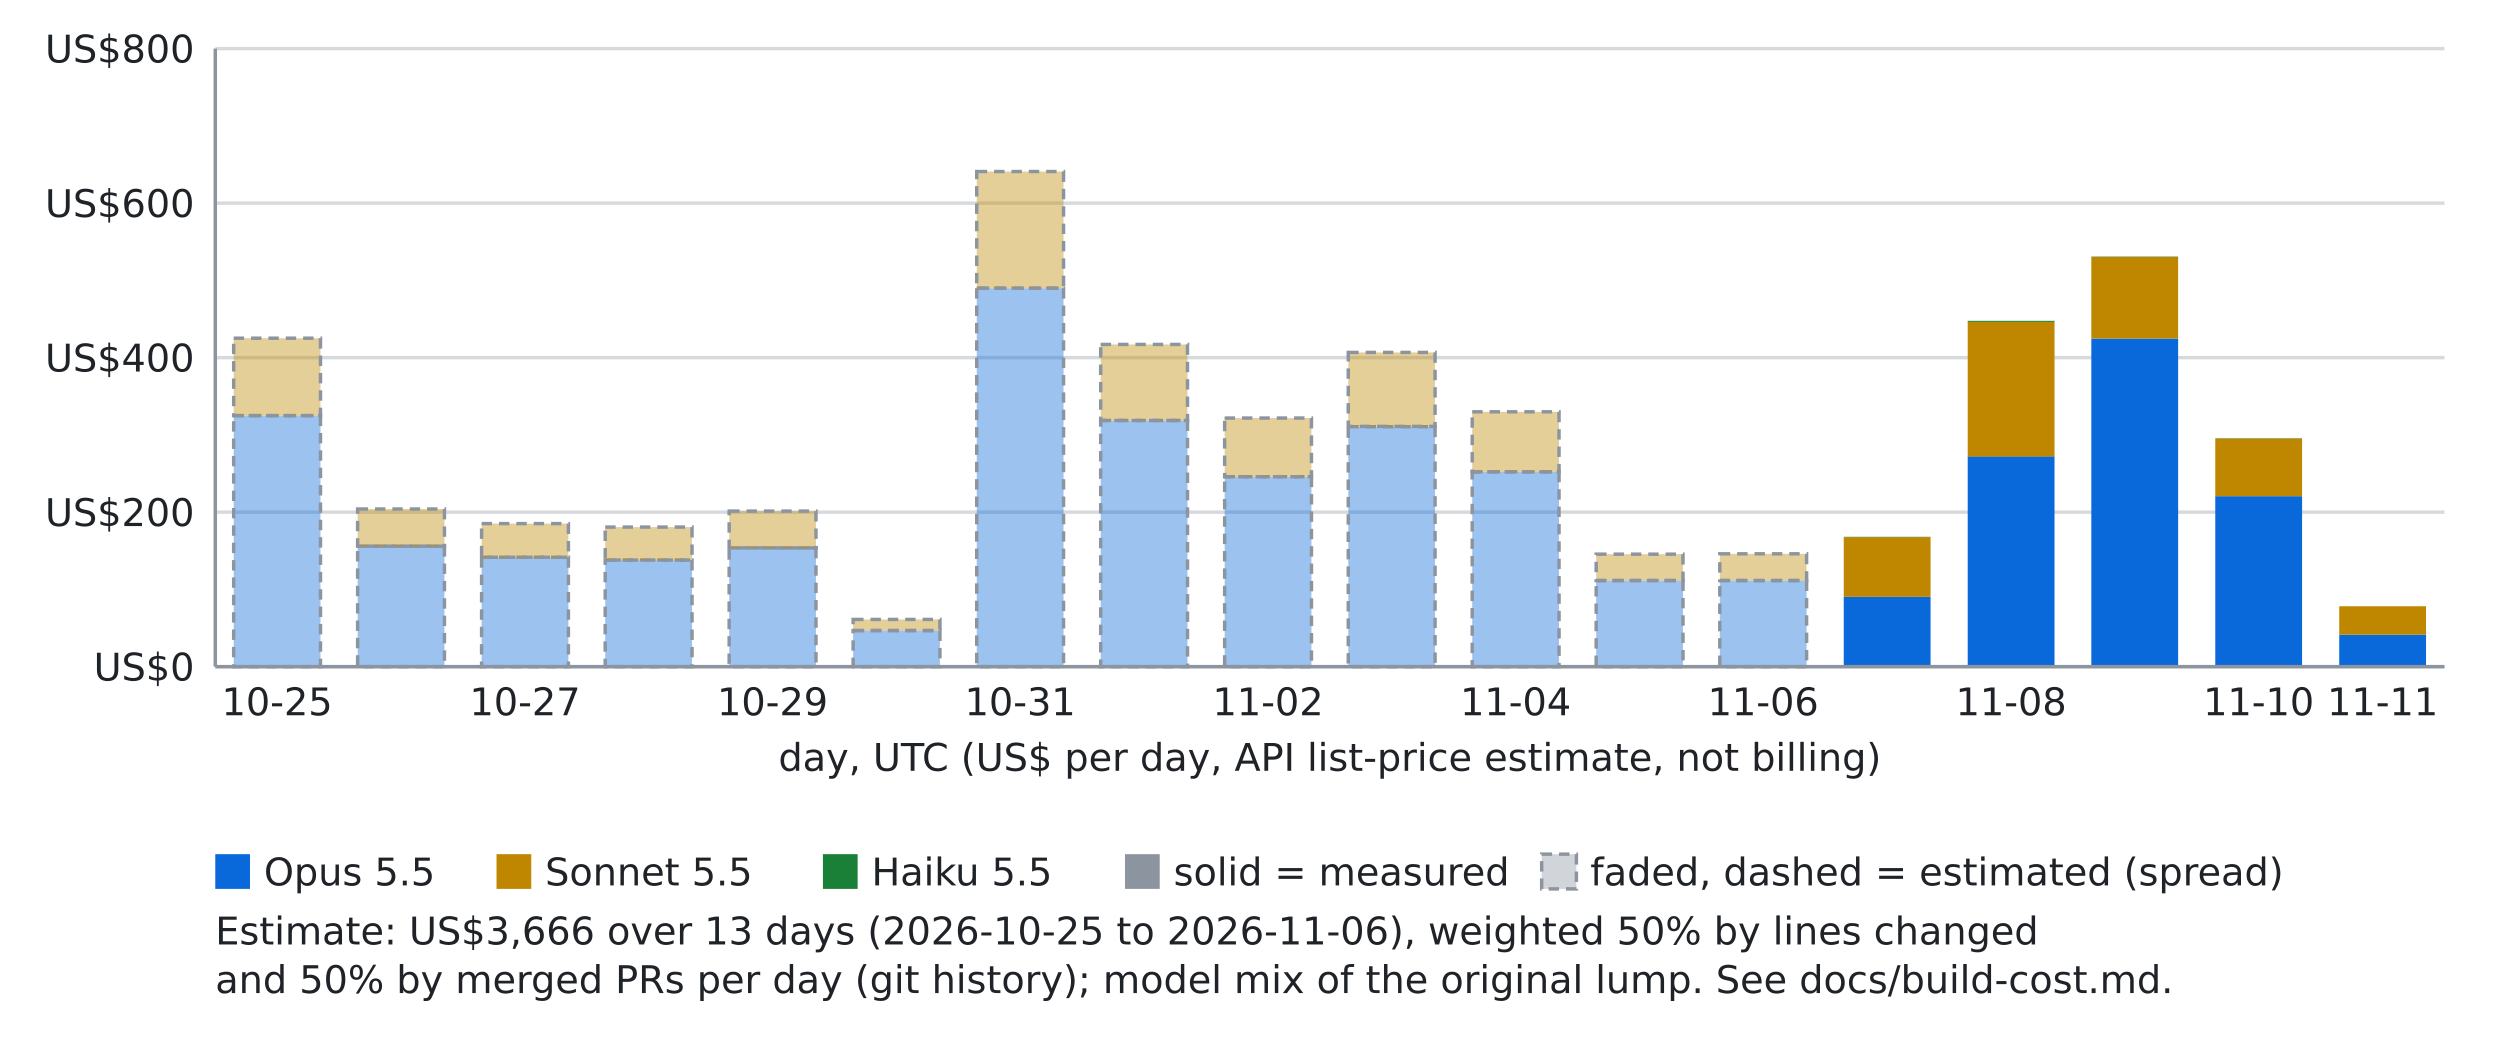
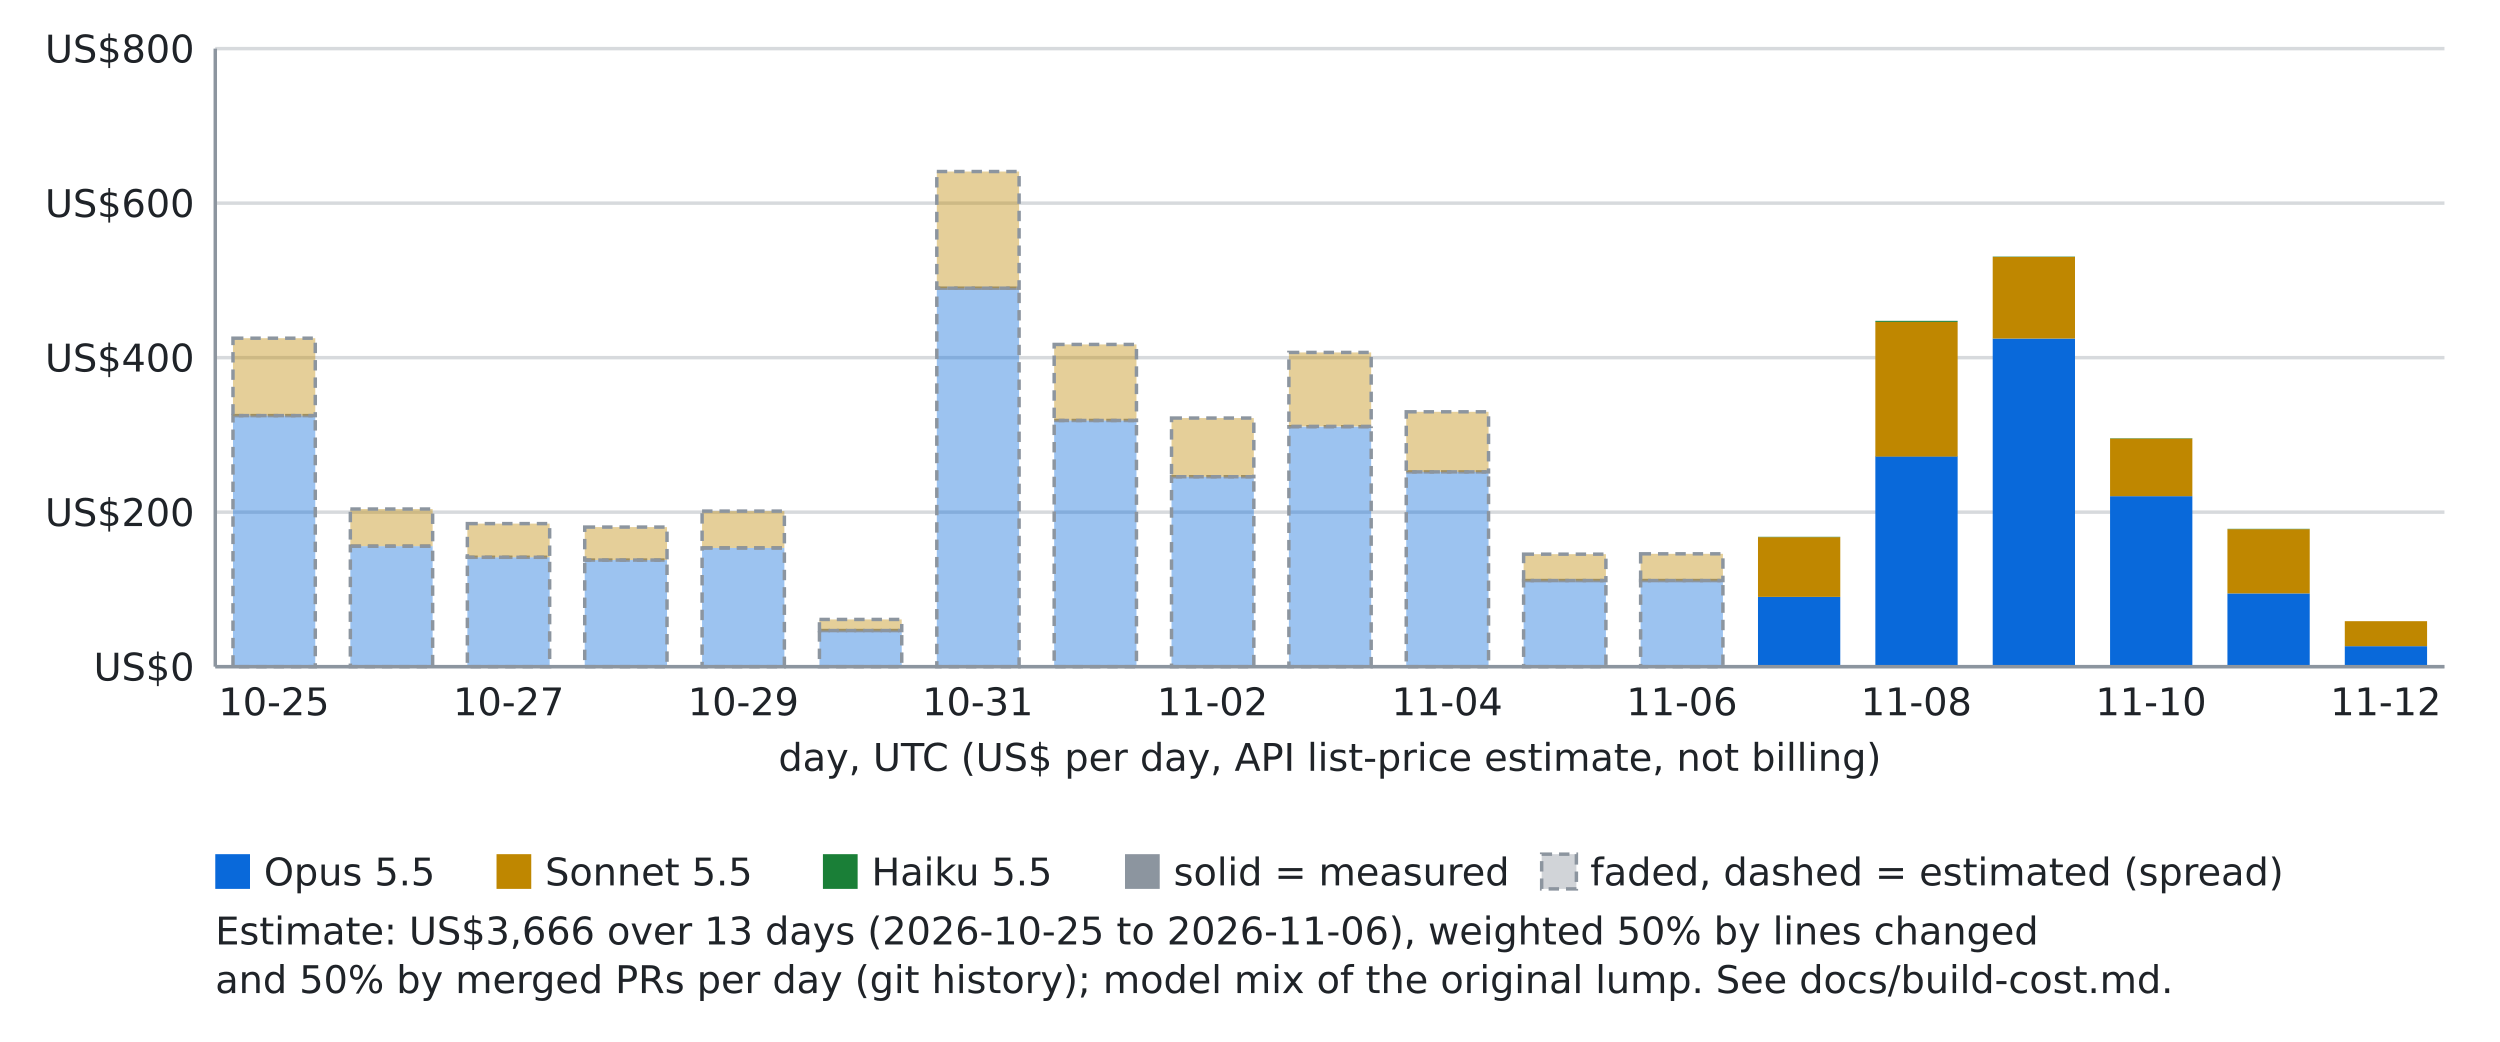
- <svg xmlns="http://www.w3.org/2000/svg" width="720" height="300" viewBox="0 0 720 300" role="img" aria-label="Daily build cost, API list-price estimate, not billing: 2026-10-25 US$425 estimated; 2026-10-26 US$204 estimated; 2026-10-27 US$185 estimated; 2026-10-28 US$181 estimated; 2026-10-29 US$201 estimated; 2026-10-30 US$61 estimated; 2026-10-31 US$641 estimated; 2026-11-01 US$417 estimated; 2026-11-02 US$322 estimated; 2026-11-03 US$407 estimated; 2026-11-04 US$330 estimated; 2026-11-05 US$146 estimated; 2026-11-06 US$146 estimated; 2026-11-07 US$168 measured; 2026-11-08 US$448 measured; 2026-11-09 US$531 measured; 2026-11-10 US$295 measured; 2026-11-11 US$78 measured">
+ <svg xmlns="http://www.w3.org/2000/svg" width="720" height="300" viewBox="0 0 720 300" role="img" aria-label="Daily build cost, API list-price estimate, not billing: 2026-10-25 US$425 estimated; 2026-10-26 US$204 estimated; 2026-10-27 US$185 estimated; 2026-10-28 US$181 estimated; 2026-10-29 US$201 estimated; 2026-10-30 US$61 estimated; 2026-10-31 US$641 estimated; 2026-11-01 US$417 estimated; 2026-11-02 US$322 estimated; 2026-11-03 US$407 estimated; 2026-11-04 US$330 estimated; 2026-11-05 US$146 estimated; 2026-11-06 US$146 estimated; 2026-11-07 US$168 measured; 2026-11-08 US$448 measured; 2026-11-09 US$531 measured; 2026-11-10 US$295 measured; 2026-11-11 US$178 measured; 2026-11-12 US$59 measured">
  <style>text{fill:#1f2328;font:11px Verdana,DejaVu Sans,sans-serif;font-variant-numeric:tabular-nums}.ax{stroke:#8c959f;stroke-width:1}.gr{stroke:#8c959f;stroke-opacity:.35;stroke-width:1}.est{fill-opacity:.4;stroke:#8c959f;stroke-width:1;stroke-dasharray:3 2}.key{fill:#8c959f;fill-opacity:.4;stroke:#8c959f;stroke-dasharray:3 2}.keym{fill:#8c959f}@media (prefers-color-scheme:dark){text{fill:#e6edf3}}.s0{fill:#0969da}.s1{fill:#bf8700}.s2{fill:#1a7f37}.s3{fill:#cf222e}.s4{fill:#8250df}.s5{fill:#6e7781}@media (prefers-color-scheme:dark){.s0{fill:#388bfd}.s1{fill:#d29922}.s2{fill:#3fb950}.s3{fill:#f85149}.s4{fill:#a371f7}.s5{fill:#8b949e}}</style>
  <line class="gr" x1="62" y1="192.0" x2="704" y2="192.0" />
  <text x="56" y="196.0" text-anchor="end">US$0</text>
  <line class="gr" x1="62" y1="147.5" x2="704" y2="147.5" />
  <text x="56" y="151.5" text-anchor="end">US$200</text>
  <line class="gr" x1="62" y1="103.0" x2="704" y2="103.0" />
  <text x="56" y="107.0" text-anchor="end">US$400</text>
  <line class="gr" x1="62" y1="58.5" x2="704" y2="58.5" />
  <text x="56" y="62.5" text-anchor="end">US$600</text>
  <line class="gr" x1="62" y1="14.0" x2="704" y2="14.0" />
  <text x="56" y="18.0" text-anchor="end">US$800</text>
-   <rect x="67.3" y="119.7" width="25.0" height="72.3" class="s0 est" />
-   <rect x="67.3" y="97.4" width="25.0" height="22.3" class="s1 est" />
-   <text x="79.8" y="206" text-anchor="middle">10-25</text>
-   <rect x="103.0" y="157.3" width="25.0" height="34.7" class="s0 est" />
-   <rect x="103.0" y="146.6" width="25.0" height="10.7" class="s1 est" />
-   <rect x="138.7" y="160.5" width="25.0" height="31.5" class="s0 est" />
-   <rect x="138.7" y="150.8" width="25.0" height="9.7" class="s1 est" />
-   <text x="151.2" y="206" text-anchor="middle">10-27</text>
-   <rect x="174.3" y="161.3" width="25.0" height="30.7" class="s0 est" />
-   <rect x="174.3" y="151.8" width="25.0" height="9.5" class="s1 est" />
-   <rect x="210.0" y="157.8" width="25.0" height="34.2" class="s0 est" />
-   <rect x="210.0" y="147.2" width="25.0" height="10.6" class="s1 est" />
-   <text x="222.5" y="206" text-anchor="middle">10-29</text>
-   <rect x="245.7" y="181.6" width="25.0" height="10.4" class="s0 est" />
-   <rect x="245.7" y="178.4" width="25.0" height="3.2" class="s1 est" />
-   <rect x="281.3" y="83.0" width="25.0" height="109.0" class="s0 est" />
-   <rect x="281.3" y="49.4" width="25.0" height="33.6" class="s1 est" />
-   <text x="293.8" y="206" text-anchor="middle">10-31</text>
-   <rect x="317.0" y="121.1" width="25.0" height="70.9" class="s0 est" />
-   <rect x="317.0" y="99.2" width="25.0" height="21.9" class="s1 est" />
-   <rect x="352.7" y="137.3" width="25.0" height="54.7" class="s0 est" />
-   <rect x="352.7" y="120.4" width="25.0" height="16.9" class="s1 est" />
-   <text x="365.2" y="206" text-anchor="middle">11-02</text>
-   <rect x="388.3" y="122.9" width="25.0" height="69.1" class="s0 est" />
-   <rect x="388.3" y="101.5" width="25.0" height="21.3" class="s1 est" />
-   <rect x="424.0" y="135.9" width="25.0" height="56.1" class="s0 est" />
-   <rect x="424.0" y="118.6" width="25.0" height="17.3" class="s1 est" />
-   <text x="436.5" y="206" text-anchor="middle">11-04</text>
-   <rect x="459.7" y="167.2" width="25.0" height="24.8" class="s0 est" />
-   <rect x="459.7" y="159.6" width="25.0" height="7.6" class="s1 est" />
-   <rect x="495.3" y="167.2" width="25.0" height="24.8" class="s0 est" />
-   <rect x="495.3" y="159.5" width="25.0" height="7.7" class="s1 est" />
-   <text x="507.8" y="206" text-anchor="middle">11-06</text>
-   <rect x="531.0" y="171.9" width="25.0" height="20.1" class="s0" />
-   <rect x="531.0" y="154.7" width="25.0" height="17.2" class="s1" />
-   <rect x="531.0" y="154.6" width="25.0" height="0.1" class="s2" />
-   <rect x="566.7" y="131.4" width="25.0" height="60.6" class="s0" />
-   <rect x="566.7" y="92.7" width="25.0" height="38.8" class="s1" />
-   <rect x="566.7" y="92.4" width="25.0" height="0.3" class="s2" />
-   <text x="579.2" y="206" text-anchor="middle">11-08</text>
-   <rect x="602.3" y="97.5" width="25.0" height="94.5" class="s0" />
-   <rect x="602.3" y="74.0" width="25.0" height="23.5" class="s1" />
-   <rect x="602.3" y="73.8" width="25.0" height="0.1" class="s2" />
-   <rect x="638.0" y="142.9" width="25.0" height="49.1" class="s0" />
-   <rect x="638.0" y="126.3" width="25.0" height="16.6" class="s1" />
-   <rect x="638.0" y="126.3" width="25.0" height="0.1" class="s2" />
-   <text x="650.5" y="206" text-anchor="middle">11-10</text>
-   <rect x="673.7" y="182.8" width="25.0" height="9.2" class="s0" />
-   <rect x="673.7" y="174.6" width="25.0" height="8.2" class="s1" />
-   <rect x="673.7" y="174.6" width="25.0" height="0.0" class="s2" />
-   <text x="686.2" y="206" text-anchor="middle">11-11</text>
+   <rect x="67.1" y="119.7" width="23.7" height="72.3" class="s0 est" />
+   <rect x="67.1" y="97.4" width="23.7" height="22.3" class="s1 est" />
+   <text x="78.9" y="206" text-anchor="middle">10-25</text>
+   <rect x="100.9" y="157.3" width="23.7" height="34.7" class="s0 est" />
+   <rect x="100.9" y="146.6" width="23.7" height="10.7" class="s1 est" />
+   <rect x="134.6" y="160.5" width="23.7" height="31.5" class="s0 est" />
+   <rect x="134.6" y="150.8" width="23.7" height="9.7" class="s1 est" />
+   <text x="146.5" y="206" text-anchor="middle">10-27</text>
+   <rect x="168.4" y="161.3" width="23.7" height="30.7" class="s0 est" />
+   <rect x="168.4" y="151.8" width="23.7" height="9.5" class="s1 est" />
+   <rect x="202.2" y="157.8" width="23.7" height="34.2" class="s0 est" />
+   <rect x="202.2" y="147.2" width="23.7" height="10.6" class="s1 est" />
+   <text x="214.1" y="206" text-anchor="middle">10-29</text>
+   <rect x="236.0" y="181.6" width="23.7" height="10.4" class="s0 est" />
+   <rect x="236.0" y="178.4" width="23.7" height="3.2" class="s1 est" />
+   <rect x="269.8" y="83.0" width="23.7" height="109.0" class="s0 est" />
+   <rect x="269.8" y="49.4" width="23.7" height="33.6" class="s1 est" />
+   <text x="281.6" y="206" text-anchor="middle">10-31</text>
+   <rect x="303.6" y="121.1" width="23.7" height="70.9" class="s0 est" />
+   <rect x="303.6" y="99.2" width="23.7" height="21.9" class="s1 est" />
+   <rect x="337.4" y="137.3" width="23.7" height="54.7" class="s0 est" />
+   <rect x="337.4" y="120.4" width="23.7" height="16.9" class="s1 est" />
+   <text x="349.2" y="206" text-anchor="middle">11-02</text>
+   <rect x="371.2" y="122.9" width="23.7" height="69.1" class="s0 est" />
+   <rect x="371.2" y="101.5" width="23.7" height="21.3" class="s1 est" />
+   <rect x="405.0" y="135.9" width="23.7" height="56.1" class="s0 est" />
+   <rect x="405.0" y="118.6" width="23.7" height="17.3" class="s1 est" />
+   <text x="416.8" y="206" text-anchor="middle">11-04</text>
+   <rect x="438.8" y="167.2" width="23.7" height="24.8" class="s0 est" />
+   <rect x="438.8" y="159.6" width="23.7" height="7.6" class="s1 est" />
+   <rect x="472.5" y="167.2" width="23.7" height="24.8" class="s0 est" />
+   <rect x="472.5" y="159.5" width="23.7" height="7.7" class="s1 est" />
+   <text x="484.4" y="206" text-anchor="middle">11-06</text>
+   <rect x="506.3" y="171.9" width="23.7" height="20.1" class="s0" />
+   <rect x="506.3" y="154.7" width="23.7" height="17.2" class="s1" />
+   <rect x="506.3" y="154.6" width="23.7" height="0.1" class="s2" />
+   <rect x="540.1" y="131.4" width="23.7" height="60.6" class="s0" />
+   <rect x="540.1" y="92.7" width="23.7" height="38.8" class="s1" />
+   <rect x="540.1" y="92.4" width="23.7" height="0.3" class="s2" />
+   <text x="551.9" y="206" text-anchor="middle">11-08</text>
+   <rect x="573.9" y="97.5" width="23.7" height="94.5" class="s0" />
+   <rect x="573.9" y="74.0" width="23.7" height="23.5" class="s1" />
+   <rect x="573.9" y="73.8" width="23.7" height="0.1" class="s2" />
+   <rect x="607.7" y="142.9" width="23.7" height="49.1" class="s0" />
+   <rect x="607.7" y="126.3" width="23.7" height="16.6" class="s1" />
+   <rect x="607.7" y="126.3" width="23.7" height="0.1" class="s2" />
+   <text x="619.5" y="206" text-anchor="middle">11-10</text>
+   <rect x="641.5" y="170.9" width="23.7" height="21.1" class="s0" />
+   <rect x="641.5" y="152.4" width="23.7" height="18.5" class="s1" />
+   <rect x="641.5" y="152.3" width="23.7" height="0.1" class="s2" />
+   <rect x="675.3" y="186.1" width="23.7" height="5.9" class="s0" />
+   <rect x="675.3" y="178.9" width="23.7" height="7.2" class="s1" />
+   <rect x="675.3" y="178.8" width="23.7" height="0.0" class="s2" />
+   <text x="687.1" y="206" text-anchor="middle">11-12</text>
  <line class="ax" x1="62" y1="14" x2="62" y2="192" />
  <line class="ax" x1="62" y1="192" x2="704" y2="192" />
  <text x="383" y="222" text-anchor="middle">day, UTC (US$ per day, API list-price estimate, not billing)</text>
  <rect x="62" y="246" width="10" height="10" class="s0" />
  <text x="76" y="255">Opus 5.5</text>
  <rect x="143" y="246" width="10" height="10" class="s1" />
  <text x="157" y="255">Sonnet 5.5</text>
  <rect x="237" y="246" width="10" height="10" class="s2" />
  <text x="251" y="255">Haiku 5.5</text>
  <rect x="324" y="246" width="10" height="10" class="keym" />
  <text x="338" y="255">solid = measured</text>
  <rect x="444" y="246" width="10" height="10" class="key" />
  <text x="458" y="255">faded, dashed = estimated (spread)</text>
  <text x="62" y="272">Estimate: US$3,666 over 13 days (2026-10-25 to 2026-11-06), weighted 50% by lines changed</text>
  <text x="62" y="286">and 50% by merged PRs per day (git history); model mix of the original lump. See docs/build-cost.md.</text>
</svg>
